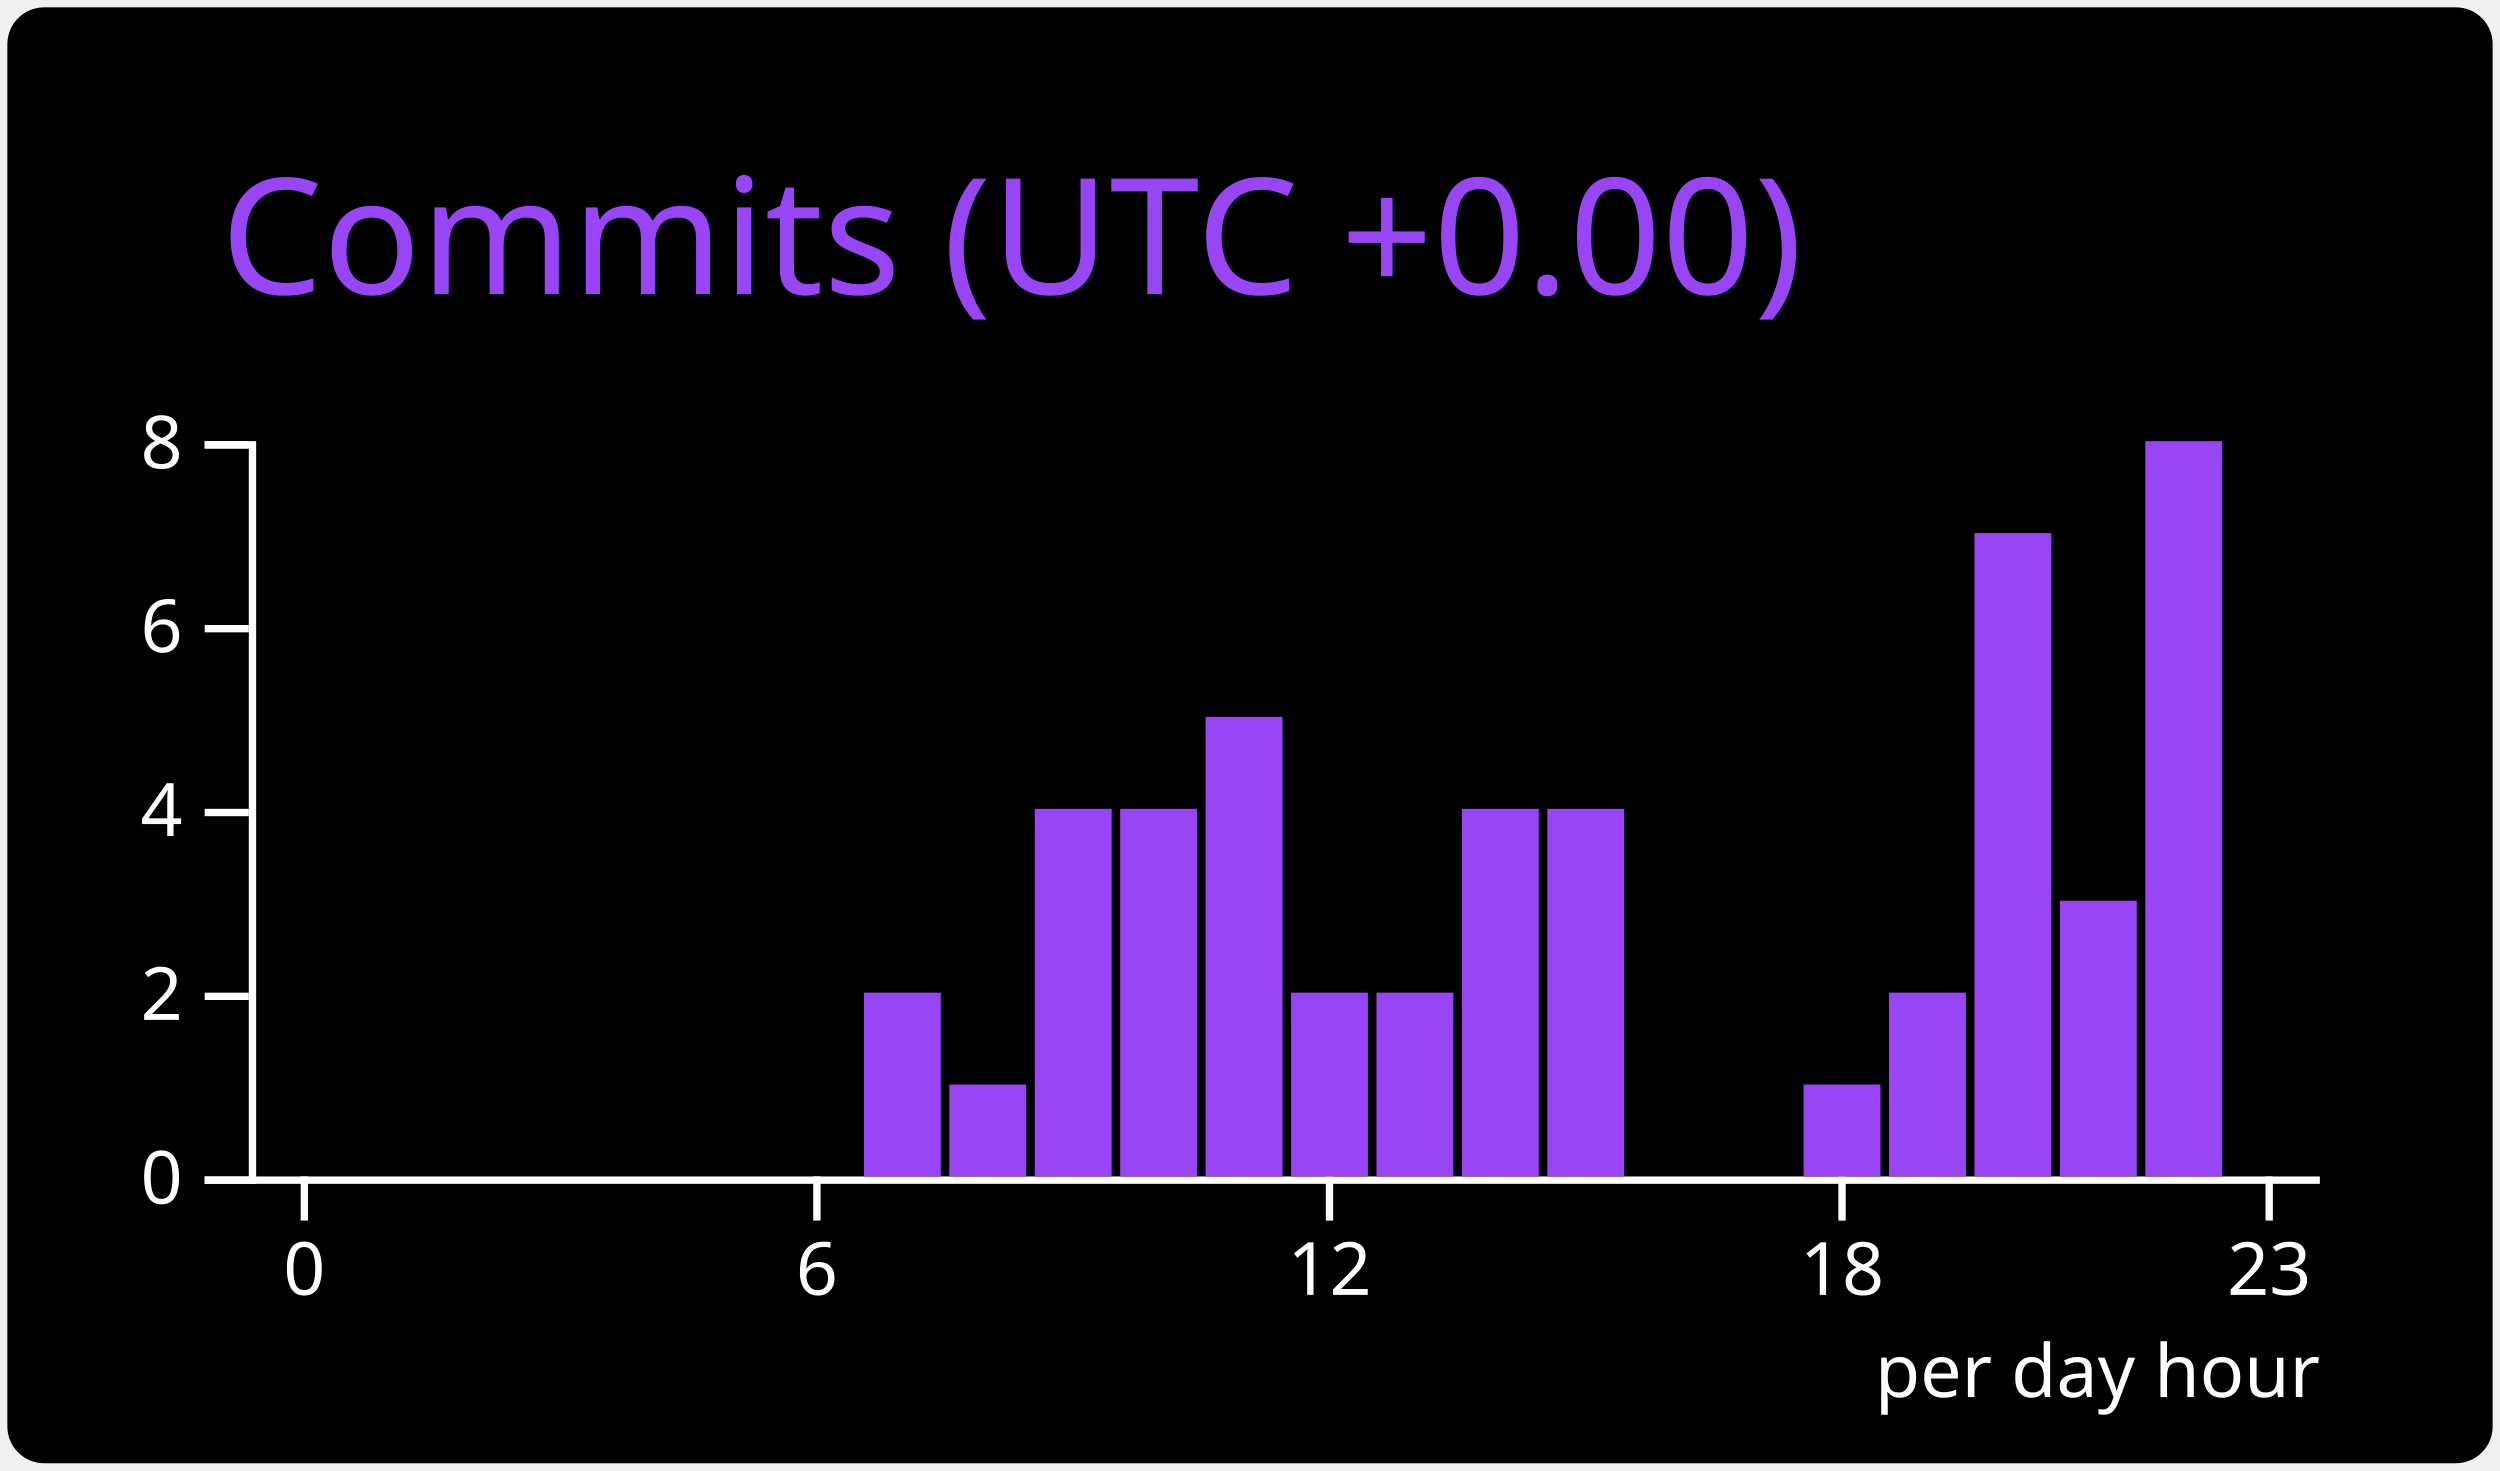
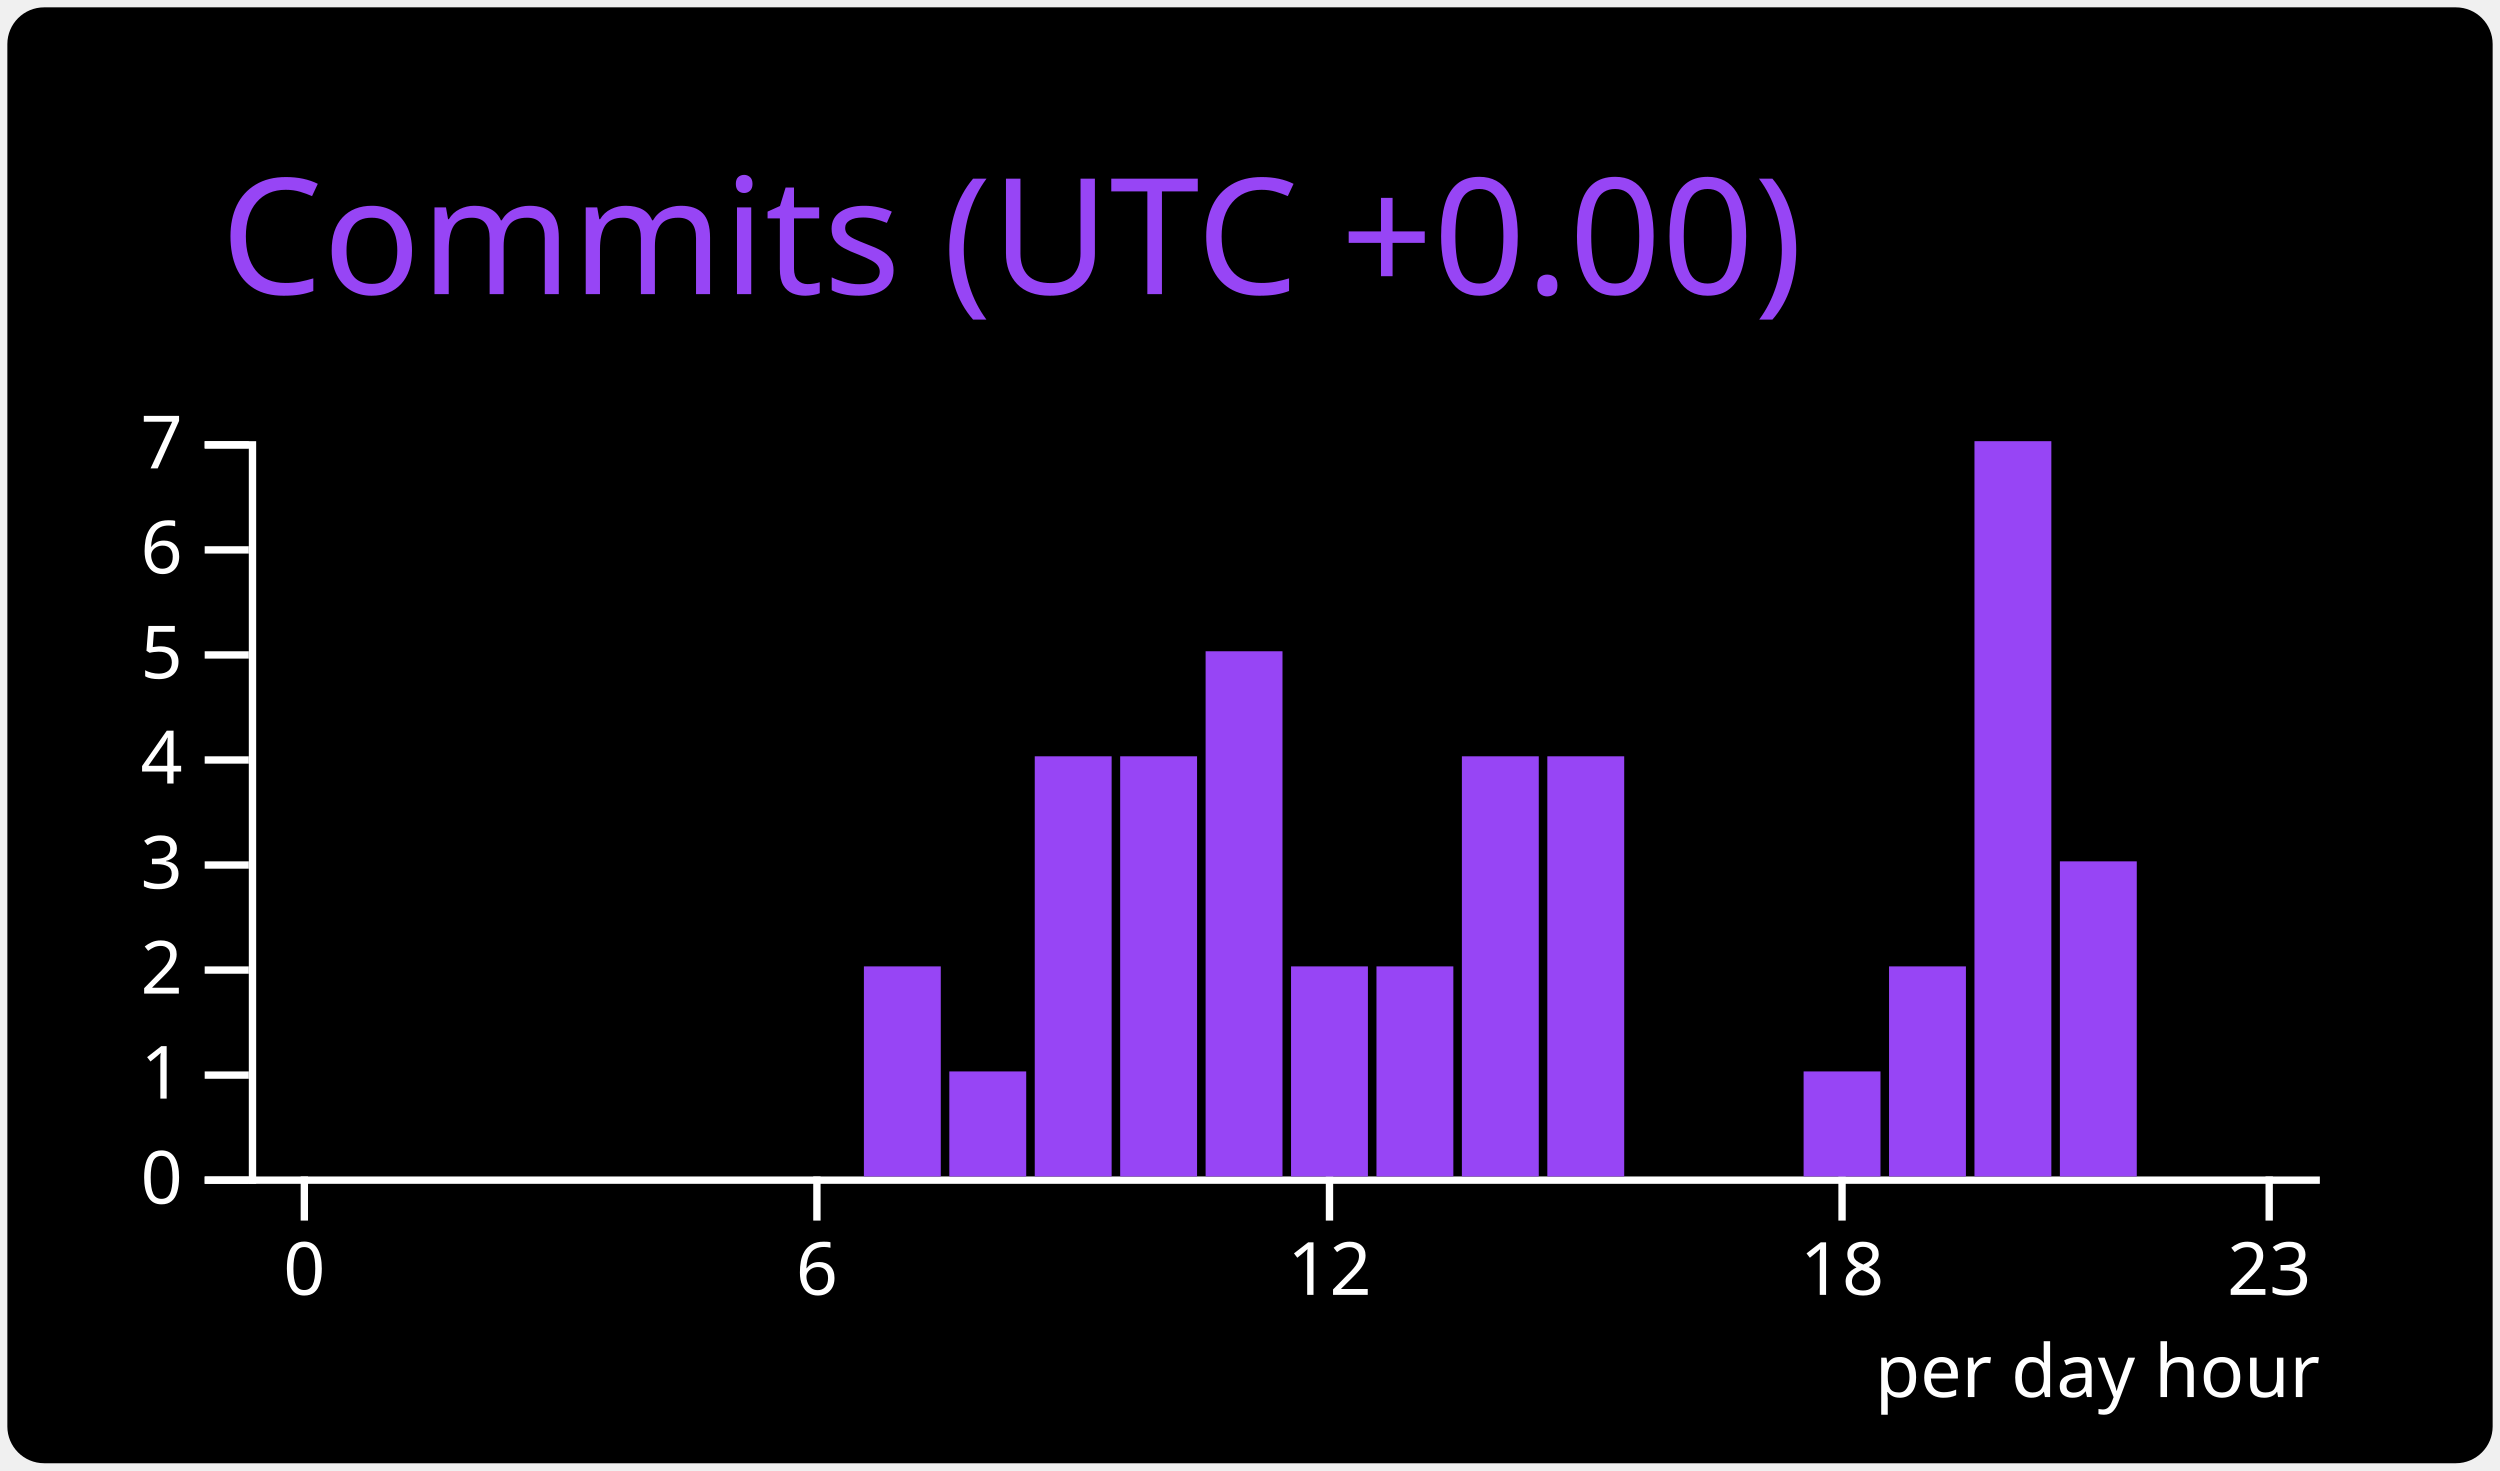
<svg xmlns="http://www.w3.org/2000/svg" width="340" height="200" viewBox="0 0 340 200">
  <style>* {
          font-family: 'Segoe UI', Ubuntu, "Helvetica Neue", Sans-Serif
        }</style>
  <rect x="1" y="1" rx="5" ry="5" height="99%" width="99.412%" stroke="#000000" stroke-width="1" fill="#000000" stroke-opacity="0" />
  <text x="30" y="40" style="font-size: 22px; fill: #9745f5;">Commits (UTC +0.00)</text>
  <g transform="translate(0,40)">
    <g color="#9745f5" transform="translate(35,20)">
      <g color="#ffffff" transform="translate(0,100)" fill="none" font-size="10" font-family="sans-serif" text-anchor="middle">
        <path class="domain" stroke="currentColor" d="M-1.162,0.5H280.5" />
        <g class="tick" opacity="1" transform="translate(6.390041,0)">
          <line stroke="currentColor" y2="6" />
          <text fill="currentColor" y="9" dy="0.71em">0</text>
        </g>
        <g class="tick" opacity="1" transform="translate(76.09959,0)">
          <line stroke="currentColor" y2="6" />
          <text fill="currentColor" y="9" dy="0.71em">6</text>
        </g>
        <g class="tick" opacity="1" transform="translate(145.8091,0)">
          <line stroke="currentColor" y2="6" />
          <text fill="currentColor" y="9" dy="0.71em">12</text>
        </g>
        <g class="tick" opacity="1" transform="translate(215.5187,0)">
          <line stroke="currentColor" y2="6" />
          <text fill="currentColor" y="9" dy="0.71em">18</text>
        </g>
        <g class="tick" opacity="1" transform="translate(273.61,0)">
          <line stroke="currentColor" y2="6" />
          <text fill="currentColor" y="9" dy="0.71em">23</text>
        </g>
      </g>
      <g color="#ffffff" transform="translate(-1.161826,0)" fill="none" font-size="10" font-family="sans-serif" text-anchor="end">
        <path class="domain" stroke="currentColor" d="M-6,100.5H0.5V0.5H-6" />
        <g class="tick" opacity="1" transform="translate(0,100.5)">
          <line stroke="currentColor" x2="-6" />
          <text fill="currentColor" x="-9" dy="0.32em">0</text>
        </g>
-         <g class="tick" opacity="1" transform="translate(0,75.5)">
+         <g class="tick" opacity="1" transform="translate(0,86.21429)">
+           <line stroke="currentColor" x2="-6" />
+           <text fill="currentColor" x="-9" dy="0.32em">1</text>
+         </g>
+         <g class="tick" opacity="1" transform="translate(0,71.92857)">
          <line stroke="currentColor" x2="-6" />
          <text fill="currentColor" x="-9" dy="0.32em">2</text>
        </g>
-         <g class="tick" opacity="1" transform="translate(0,50.5)">
+         <g class="tick" opacity="1" transform="translate(0,57.64286)">
+           <line stroke="currentColor" x2="-6" />
+           <text fill="currentColor" x="-9" dy="0.32em">3</text>
+         </g>
+         <g class="tick" opacity="1" transform="translate(0,43.35714)">
          <line stroke="currentColor" x2="-6" />
          <text fill="currentColor" x="-9" dy="0.32em">4</text>
        </g>
-         <g class="tick" opacity="1" transform="translate(0,25.5)">
+         <g class="tick" opacity="1" transform="translate(0,29.07143)">
+           <line stroke="currentColor" x2="-6" />
+           <text fill="currentColor" x="-9" dy="0.32em">5</text>
+         </g>
+         <g class="tick" opacity="1" transform="translate(0,14.78571)">
          <line stroke="currentColor" x2="-6" />
          <text fill="currentColor" x="-9" dy="0.32em">6</text>
        </g>
        <g class="tick" opacity="1" transform="translate(0,0.5)">
          <line stroke="currentColor" x2="-6" />
-           <text fill="currentColor" x="-9" dy="0.32em">8</text>
+           <text fill="currentColor" x="-9" dy="0.32em">7</text>
        </g>
      </g>
      <rect class="bar" fill="#9745f5" x="1.162" y="100" width="10.456" height="0" />
      <rect class="bar" fill="#9745f5" x="12.78" y="100" width="10.456" height="0" />
      <rect class="bar" fill="#9745f5" x="24.398" y="100" width="10.456" height="0" />
      <rect class="bar" fill="#9745f5" x="36.017" y="100" width="10.456" height="0" />
      <rect class="bar" fill="#9745f5" x="47.635" y="100" width="10.456" height="0" />
      <rect class="bar" fill="#9745f5" x="59.253" y="100" width="10.456" height="0" />
      <rect class="bar" fill="#9745f5" x="70.871" y="100" width="10.456" height="0" />
-       <rect class="bar" fill="#9745f5" x="82.49" y="75" width="10.456" height="25" />
-       <rect class="bar" fill="#9745f5" x="94.108" y="87.5" width="10.456" height="12.5" />
-       <rect class="bar" fill="#9745f5" x="105.726" y="50" width="10.456" height="50" />
-       <rect class="bar" fill="#9745f5" x="117.344" y="50" width="10.456" height="50" />
-       <rect class="bar" fill="#9745f5" x="128.963" y="37.5" width="10.456" height="62.5" />
-       <rect class="bar" fill="#9745f5" x="140.581" y="75" width="10.456" height="25" />
-       <rect class="bar" fill="#9745f5" x="152.199" y="75" width="10.456" height="25" />
-       <rect class="bar" fill="#9745f5" x="163.817" y="50" width="10.456" height="50" />
-       <rect class="bar" fill="#9745f5" x="175.436" y="50" width="10.456" height="50" />
+       <rect class="bar" fill="#9745f5" x="82.49" y="71.429" width="10.456" height="28.571" />
+       <rect class="bar" fill="#9745f5" x="94.108" y="85.714" width="10.456" height="14.286" />
+       <rect class="bar" fill="#9745f5" x="105.726" y="42.857" width="10.456" height="57.143" />
+       <rect class="bar" fill="#9745f5" x="117.344" y="42.857" width="10.456" height="57.143" />
+       <rect class="bar" fill="#9745f5" x="128.963" y="28.571" width="10.456" height="71.429" />
+       <rect class="bar" fill="#9745f5" x="140.581" y="71.429" width="10.456" height="28.571" />
+       <rect class="bar" fill="#9745f5" x="152.199" y="71.429" width="10.456" height="28.571" />
+       <rect class="bar" fill="#9745f5" x="163.817" y="42.857" width="10.456" height="57.143" />
+       <rect class="bar" fill="#9745f5" x="175.436" y="42.857" width="10.456" height="57.143" />
      <rect class="bar" fill="#9745f5" x="187.054" y="100" width="10.456" height="0" />
      <rect class="bar" fill="#9745f5" x="198.672" y="100" width="10.456" height="0" />
-       <rect class="bar" fill="#9745f5" x="210.29" y="87.5" width="10.456" height="12.5" />
-       <rect class="bar" fill="#9745f5" x="221.909" y="75" width="10.456" height="25" />
-       <rect class="bar" fill="#9745f5" x="233.527" y="12.5" width="10.456" height="87.5" />
-       <rect class="bar" fill="#9745f5" x="245.145" y="62.5" width="10.456" height="37.5" />
-       <rect class="bar" fill="#9745f5" x="256.763" y="0" width="10.456" height="100" />
+       <rect class="bar" fill="#9745f5" x="210.29" y="85.714" width="10.456" height="14.286" />
+       <rect class="bar" fill="#9745f5" x="221.909" y="71.429" width="10.456" height="28.571" />
+       <rect class="bar" fill="#9745f5" x="233.527" y="0" width="10.456" height="100" />
+       <rect class="bar" fill="#9745f5" x="245.145" y="57.143" width="10.456" height="42.857" />
+       <rect class="bar" fill="#9745f5" x="256.763" y="100" width="10.456" height="0" />
      <rect class="bar" fill="#9745f5" x="268.382" y="100" width="10.456" height="0" />
      <g>
        <text y="130" x="220" style="fill: #ffffff; font-size: 10px;">per day hour</text>
      </g>
    </g>
  </g>
</svg>
